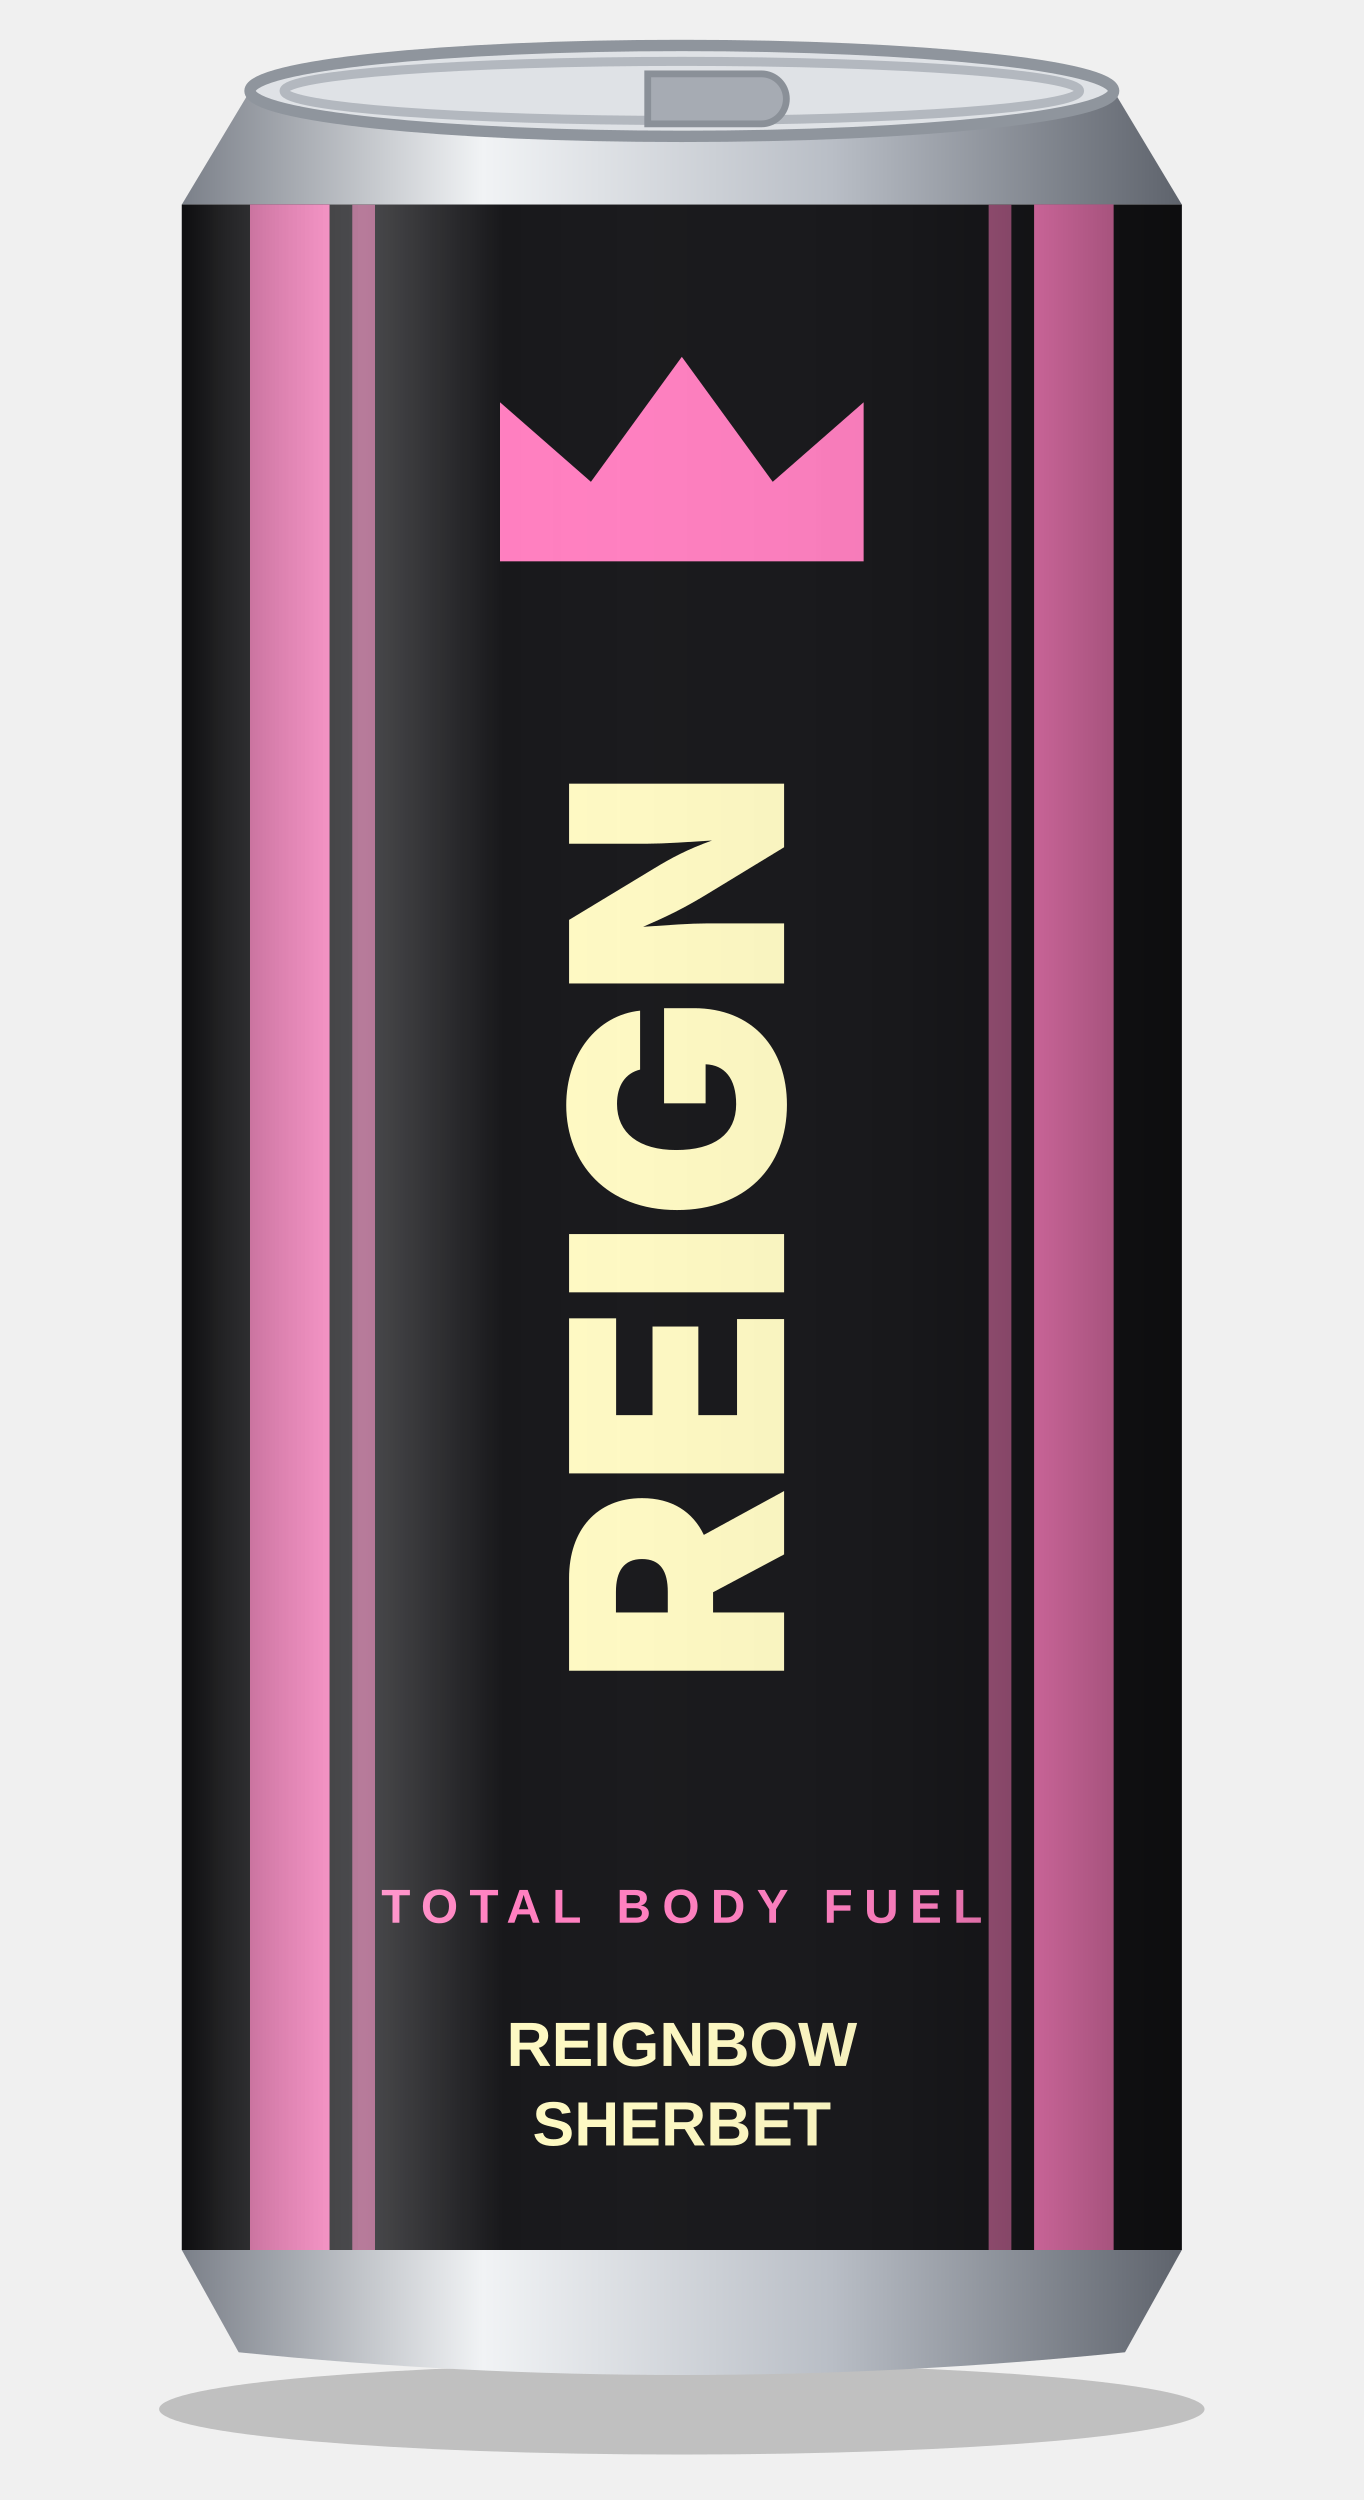
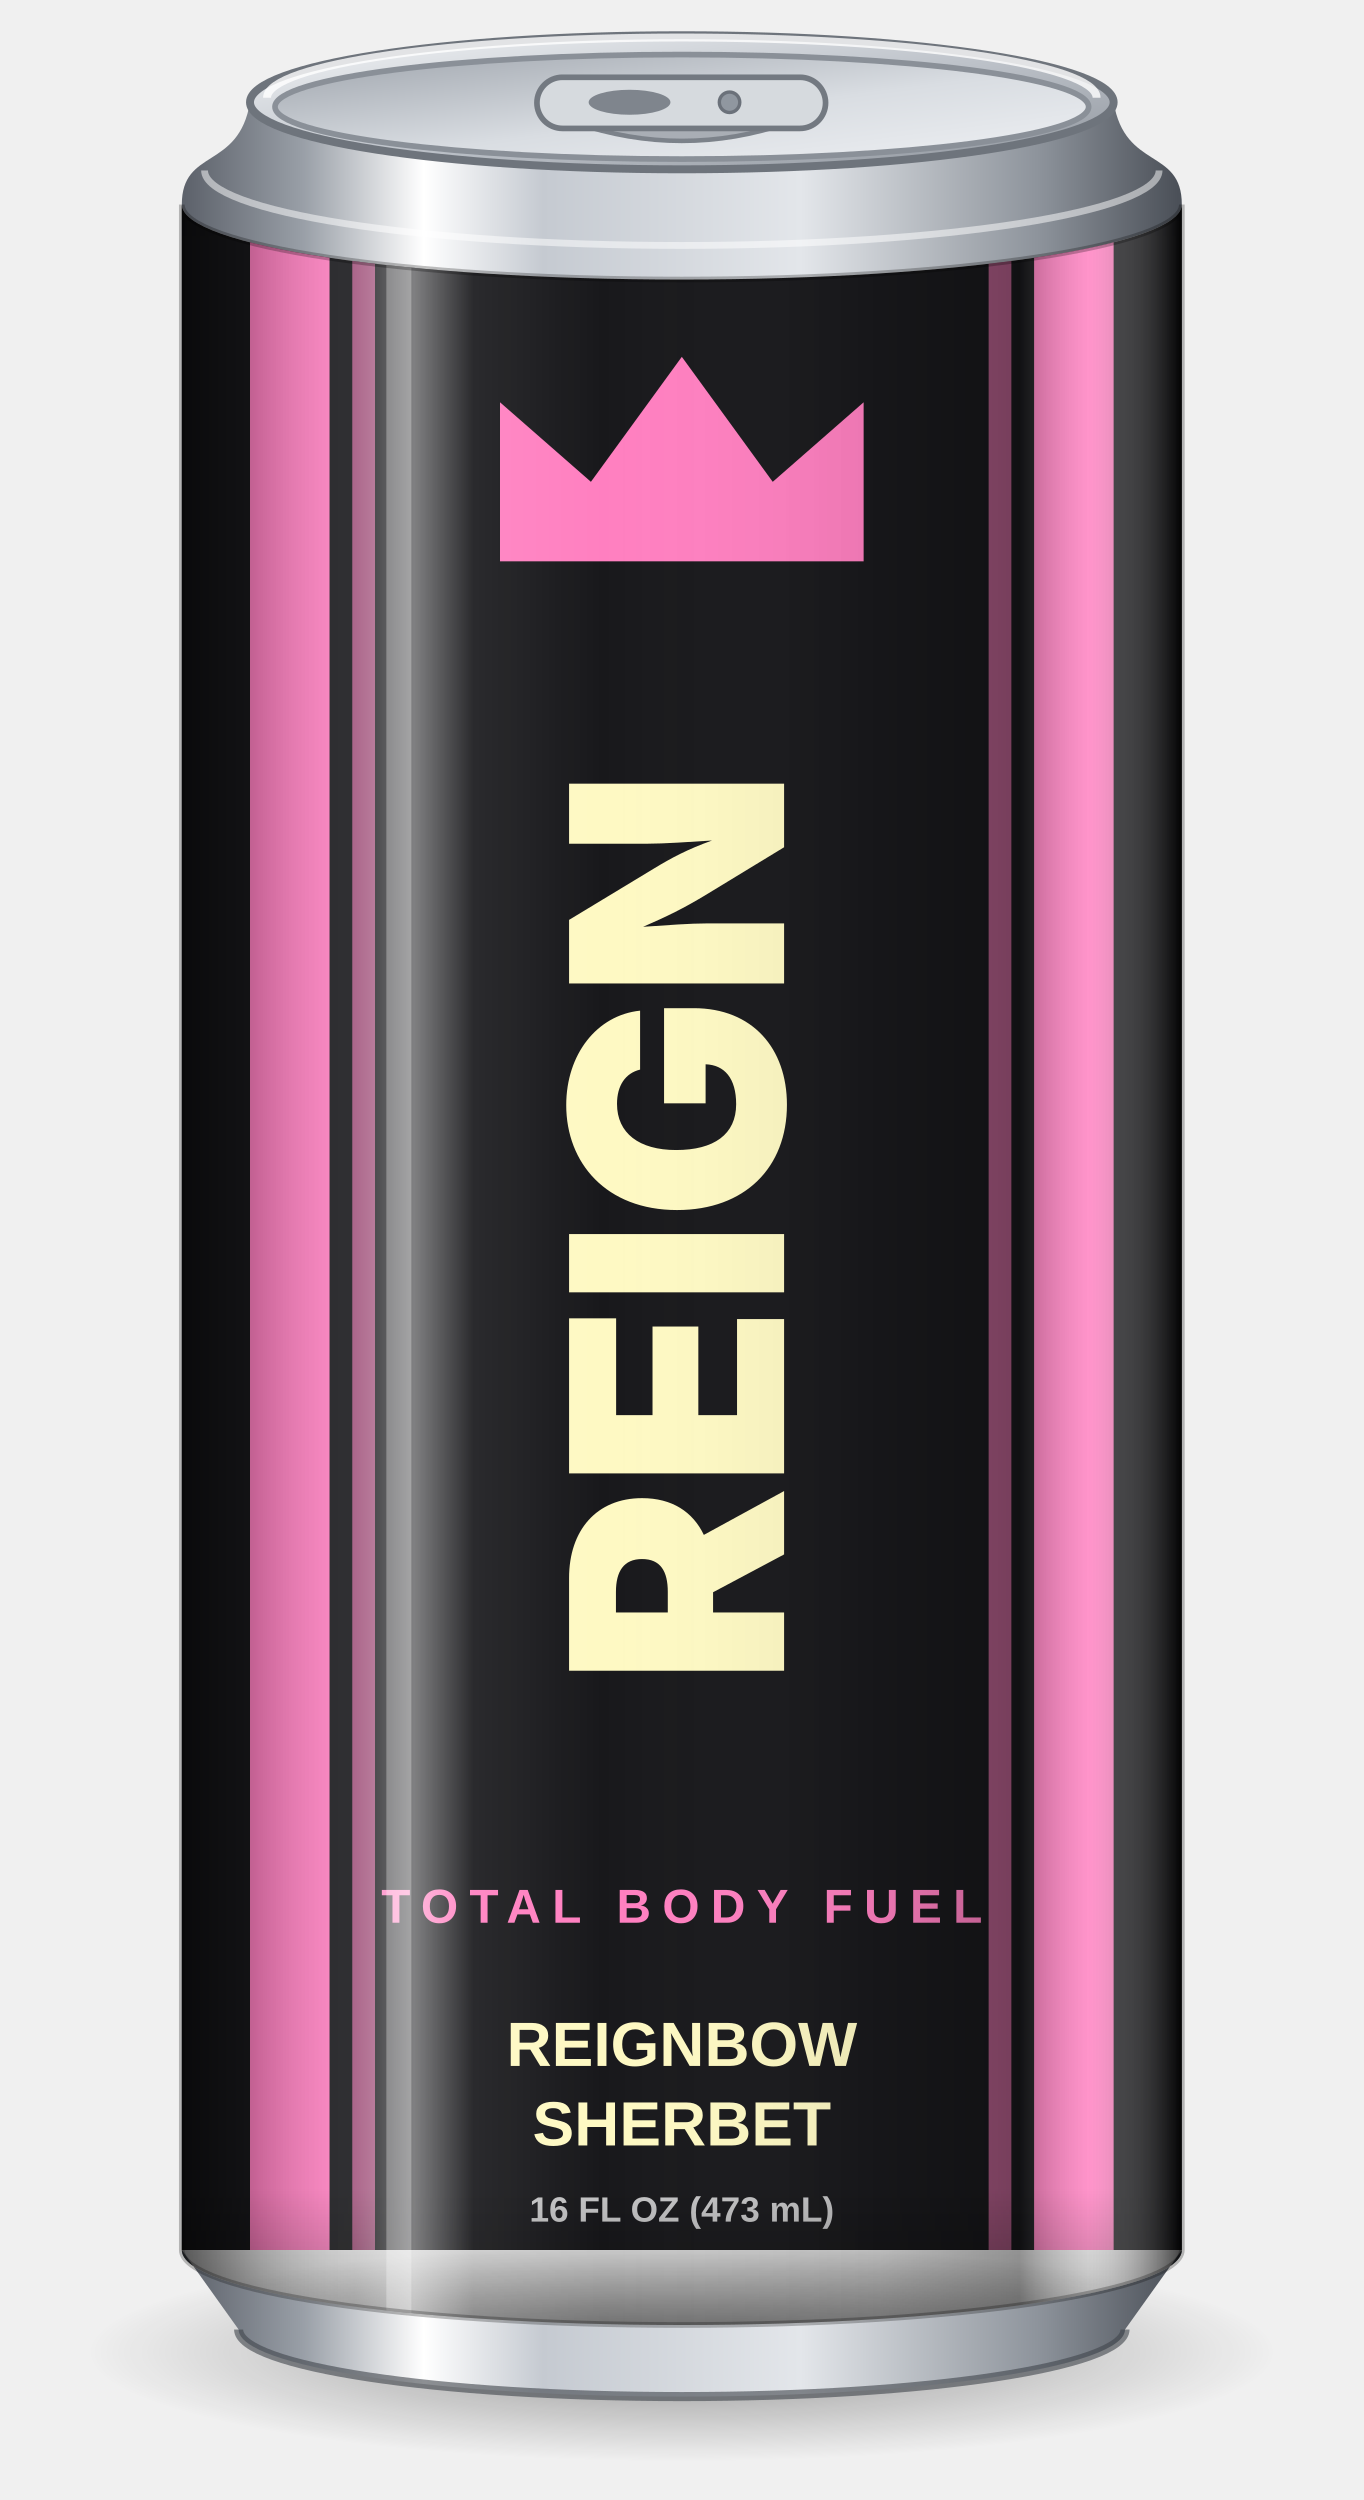
<svg xmlns="http://www.w3.org/2000/svg" viewBox="0 0 120 220" width="120" height="220" role="img" aria-label="Reign Reignbow Sherbet can, Second Wind art">
  <defs>
    <linearGradient id="shade-reign-reignbow-sherbet" x1="0" x2="1">
-       <stop offset="0" stop-color="#000" stop-opacity="0.38" />
-       <stop offset="0.18" stop-color="#fff" stop-opacity="0.22" />
-       <stop offset="0.32" stop-color="#fff" stop-opacity="0" />
-       <stop offset="0.75" stop-color="#000" stop-opacity="0.05" />
-       <stop offset="1" stop-color="#000" stop-opacity="0.45" />
+       <stop offset="0" stop-color="#000" stop-opacity="0.55" />
+       <stop offset="0.07" stop-color="#000" stop-opacity="0.22" />
+       <stop offset="0.17" stop-color="#fff" stop-opacity="0.10" />
+       <stop offset="0.23" stop-color="#fff" stop-opacity="0.45" />
+       <stop offset="0.29" stop-color="#fff" stop-opacity="0.08" />
+       <stop offset="0.42" stop-color="#fff" stop-opacity="0" />
+       <stop offset="0.70" stop-color="#000" stop-opacity="0.08" />
+       <stop offset="0.84" stop-color="#000" stop-opacity="0.28" />
+       <stop offset="0.91" stop-color="#fff" stop-opacity="0.16" />
+       <stop offset="1" stop-color="#000" stop-opacity="0.62" />
+     </linearGradient>
+     <linearGradient id="vshade-reign-reignbow-sherbet" x1="0" y1="0" x2="0" y2="1">
+       <stop offset="0" stop-color="#000" stop-opacity="0.28" />
+       <stop offset="0.05" stop-color="#000" stop-opacity="0" />
+       <stop offset="0.94" stop-color="#000" stop-opacity="0" />
+       <stop offset="1" stop-color="#000" stop-opacity="0.32" />
    </linearGradient>
    <linearGradient id="metal-reign-reignbow-sherbet" x1="0" x2="1">
-       <stop offset="0" stop-color="#7c818a" />
-       <stop offset="0.3" stop-color="#f1f3f5" />
-       <stop offset="0.65" stop-color="#b9bec6" />
-       <stop offset="1" stop-color="#5f646d" />
+       <stop offset="0" stop-color="#5d626b" />
+       <stop offset="0.12" stop-color="#9aa0a8" />
+       <stop offset="0.24" stop-color="#ffffff" />
+       <stop offset="0.36" stop-color="#c5cad1" />
+       <stop offset="0.62" stop-color="#e3e6ea" />
+       <stop offset="0.86" stop-color="#8d939b" />
+       <stop offset="1" stop-color="#4b5058" />
    </linearGradient>
+     <linearGradient id="lid-reign-reignbow-sherbet" x1="0" y1="0" x2="1" y2="1">
+       <stop offset="0" stop-color="#f4f6f8" />
+       <stop offset="0.5" stop-color="#bfc4cb" />
+       <stop offset="1" stop-color="#8e949c" />
+     </linearGradient>
+     <linearGradient id="well-reign-reignbow-sherbet" x1="0" y1="0" x2="1" y2="1">
+       <stop offset="0" stop-color="#9ea4ac" />
+       <stop offset="0.55" stop-color="#d9dde2" />
+       <stop offset="1" stop-color="#eef0f3" />
+     </linearGradient>
+     <radialGradient id="floor-reign-reignbow-sherbet">
+       <stop offset="0" stop-color="#000" stop-opacity="0.4" />
+       <stop offset="1" stop-color="#000" stop-opacity="0" />
+     </radialGradient>
    <clipPath id="body-reign-reignbow-sherbet">
-       <rect x="16" y="18" width="88" height="180" />
+       <path d="M16 18 A44.0 6.6 0 0 0 104 18 L104 198 A44.0 6.6 0 0 1 16 198 Z" />
    </clipPath>
  </defs>
-   <ellipse cx="60.0" cy="212" rx="46.0" ry="4" fill="#000" opacity="0.2" />
-   <path d="M22 8 L98 8 L104 18 L16 18 Z" fill="url(#metal-reign-reignbow-sherbet)" />
-   <ellipse cx="60.0" cy="8" rx="38.0" ry="4" fill="#dfe2e6" stroke="#8f959d" stroke-width="1" />
-   <ellipse cx="60.0" cy="8" rx="35.0" ry="2.6" fill="none" stroke="#b3b8bf" stroke-width="0.8" />
-   <path d="M57.0 6.5 h10 a2.2 2.2 0 0 1 0 4.4 h-10 z" fill="#a6abb3" stroke="#8a9098" stroke-width="0.6" />
+   <ellipse cx="60.0" cy="207" rx="52.0" ry="9.6" fill="url(#floor-reign-reignbow-sherbet)" />
+   <path d="M16 198 A44.0 6.6 0 0 0 104 198 L99 205 A39.0 5.9 0 0 1 21 205 Z" fill="url(#metal-reign-reignbow-sherbet)" />
+   <path d="M21 205 A39.0 5.9 0 0 0 99 205" stroke="#3f444b" stroke-width="0.8" fill="none" opacity="0.6" />
+   <path d="M16 18 C16 13,21 15,22 9 L98 9 C99 15,104 13,104 18 A44.0 6.6 0 0 1 16 18 Z" fill="url(#metal-reign-reignbow-sherbet)" />
+   <path d="M18 15 A42.0 6.6 0 0 0 102 15" stroke="#fff" stroke-width="0.6" fill="none" opacity="0.5" />
  <g clip-path="url(#body-reign-reignbow-sherbet)">
    <rect x="16" y="18" width="88" height="180" fill="#18181b" />
    <rect x="22" y="18" width="7" height="180" fill="#ff7fc0" />
    <rect x="91" y="18" width="7" height="180" fill="#ff7fc0" />
    <rect x="31" y="18" width="2" height="180" fill="#ff7fc0" opacity="0.6" />
    <rect x="87" y="18" width="2" height="180" fill="#ff7fc0" opacity="0.6" />
    <path d="M44.0 49.4 L44.0 35.4 L52.0 42.4 L60.0 31.4 L68.0 42.4 L76.0 35.4 L76.0 49.4 Z" fill="#ff7fc0" />
    <g transform="translate(69.0 108.0) rotate(-90)">
      <text x="0.0" y="0.0" font-family="'Arial Black','Inter Black','Helvetica Neue',Arial,sans-serif" font-size="26" font-weight="900" text-anchor="middle" fill="#fef9c3" textLength="86.4" lengthAdjust="spacingAndGlyphs">REIGN</text>
    </g>
    <text x="60.0" y="169.2" font-family="'Helvetica Neue',Arial,Inter,sans-serif" font-size="4.2" font-weight="800" text-anchor="middle" fill="#ff7fc0" letter-spacing="1">TOTAL BODY FUEL</text>
    <text x="60.0" y="181.8" font-family="'Helvetica Neue',Arial,Inter,sans-serif" font-size="5.5" font-weight="900" text-anchor="middle" fill="#fef9c3">REIGNBOW</text>
    <text x="60.0" y="188.8" font-family="'Helvetica Neue',Arial,Inter,sans-serif" font-size="5.5" font-weight="900" text-anchor="middle" fill="#fef9c3">SHERBET</text>
-     <rect x="16" y="18" width="88" height="180" fill="url(#shade-reign-reignbow-sherbet)" />
+     <text x="60.0" y="195.5" font-family="'Helvetica Neue',Arial,Inter,sans-serif" font-size="3.1" font-weight="700" text-anchor="middle" fill="#ffffff" opacity="0.75">16 FL OZ (473 mL)</text>
+     <rect x="16" y="11.4" width="88" height="193.2" fill="url(#vshade-reign-reignbow-sherbet)" />
+     <rect x="16" y="11.4" width="88" height="193.2" fill="url(#shade-reign-reignbow-sherbet)" />
+     <rect x="34.0" y="11.4" width="2.2" height="193.2" fill="#fff" opacity="0.3" />
  </g>
-   <path d="M16 198 L104 198 L99 207 Q60.0 211 21 207 Z" fill="url(#metal-reign-reignbow-sherbet)" />
+   <path d="M16 18 A44.0 6.6 0 0 0 104 18 L104 198 A44.0 6.6 0 0 1 16 198 Z" fill="none" stroke="#000" stroke-opacity="0.25" stroke-width="0.5" />
+   <ellipse cx="60.0" cy="9" rx="38.0" ry="5.9" fill="url(#lid-reign-reignbow-sherbet)" stroke="#6e747c" stroke-width="0.7" />
+   <ellipse cx="60.0" cy="9.4" rx="35.8" ry="4.6" fill="url(#well-reign-reignbow-sherbet)" stroke="#8a9098" stroke-width="0.5" />
+   <path d="M50.6 10.8 q9.4 3.2 18.8 0 l-2.5 -2.1 h-13.8 z" fill="#a9aeb5" stroke="#7c828a" stroke-width="0.4" />
+   <path d="M49.5 6.8 h20.9 a2.2 2.2 0 0 1 0 4.5 h-20.9 a2.2 2.2 0 0 1 0 -4.5 z" fill="#d6dade" stroke="#737981" stroke-width="0.5" />
+   <ellipse cx="55.4" cy="9" rx="3.6" ry="1.1" fill="#7f858d" />
+   <circle cx="64.2" cy="9" r="0.9" fill="#9097a0" stroke="#6b717a" stroke-width="0.3" />
+   <path d="M23.5 8.6 A36.5 5.3 0 0 1 96.5 8.6" stroke="#fff" stroke-width="0.7" fill="none" opacity="0.8" />
</svg>
